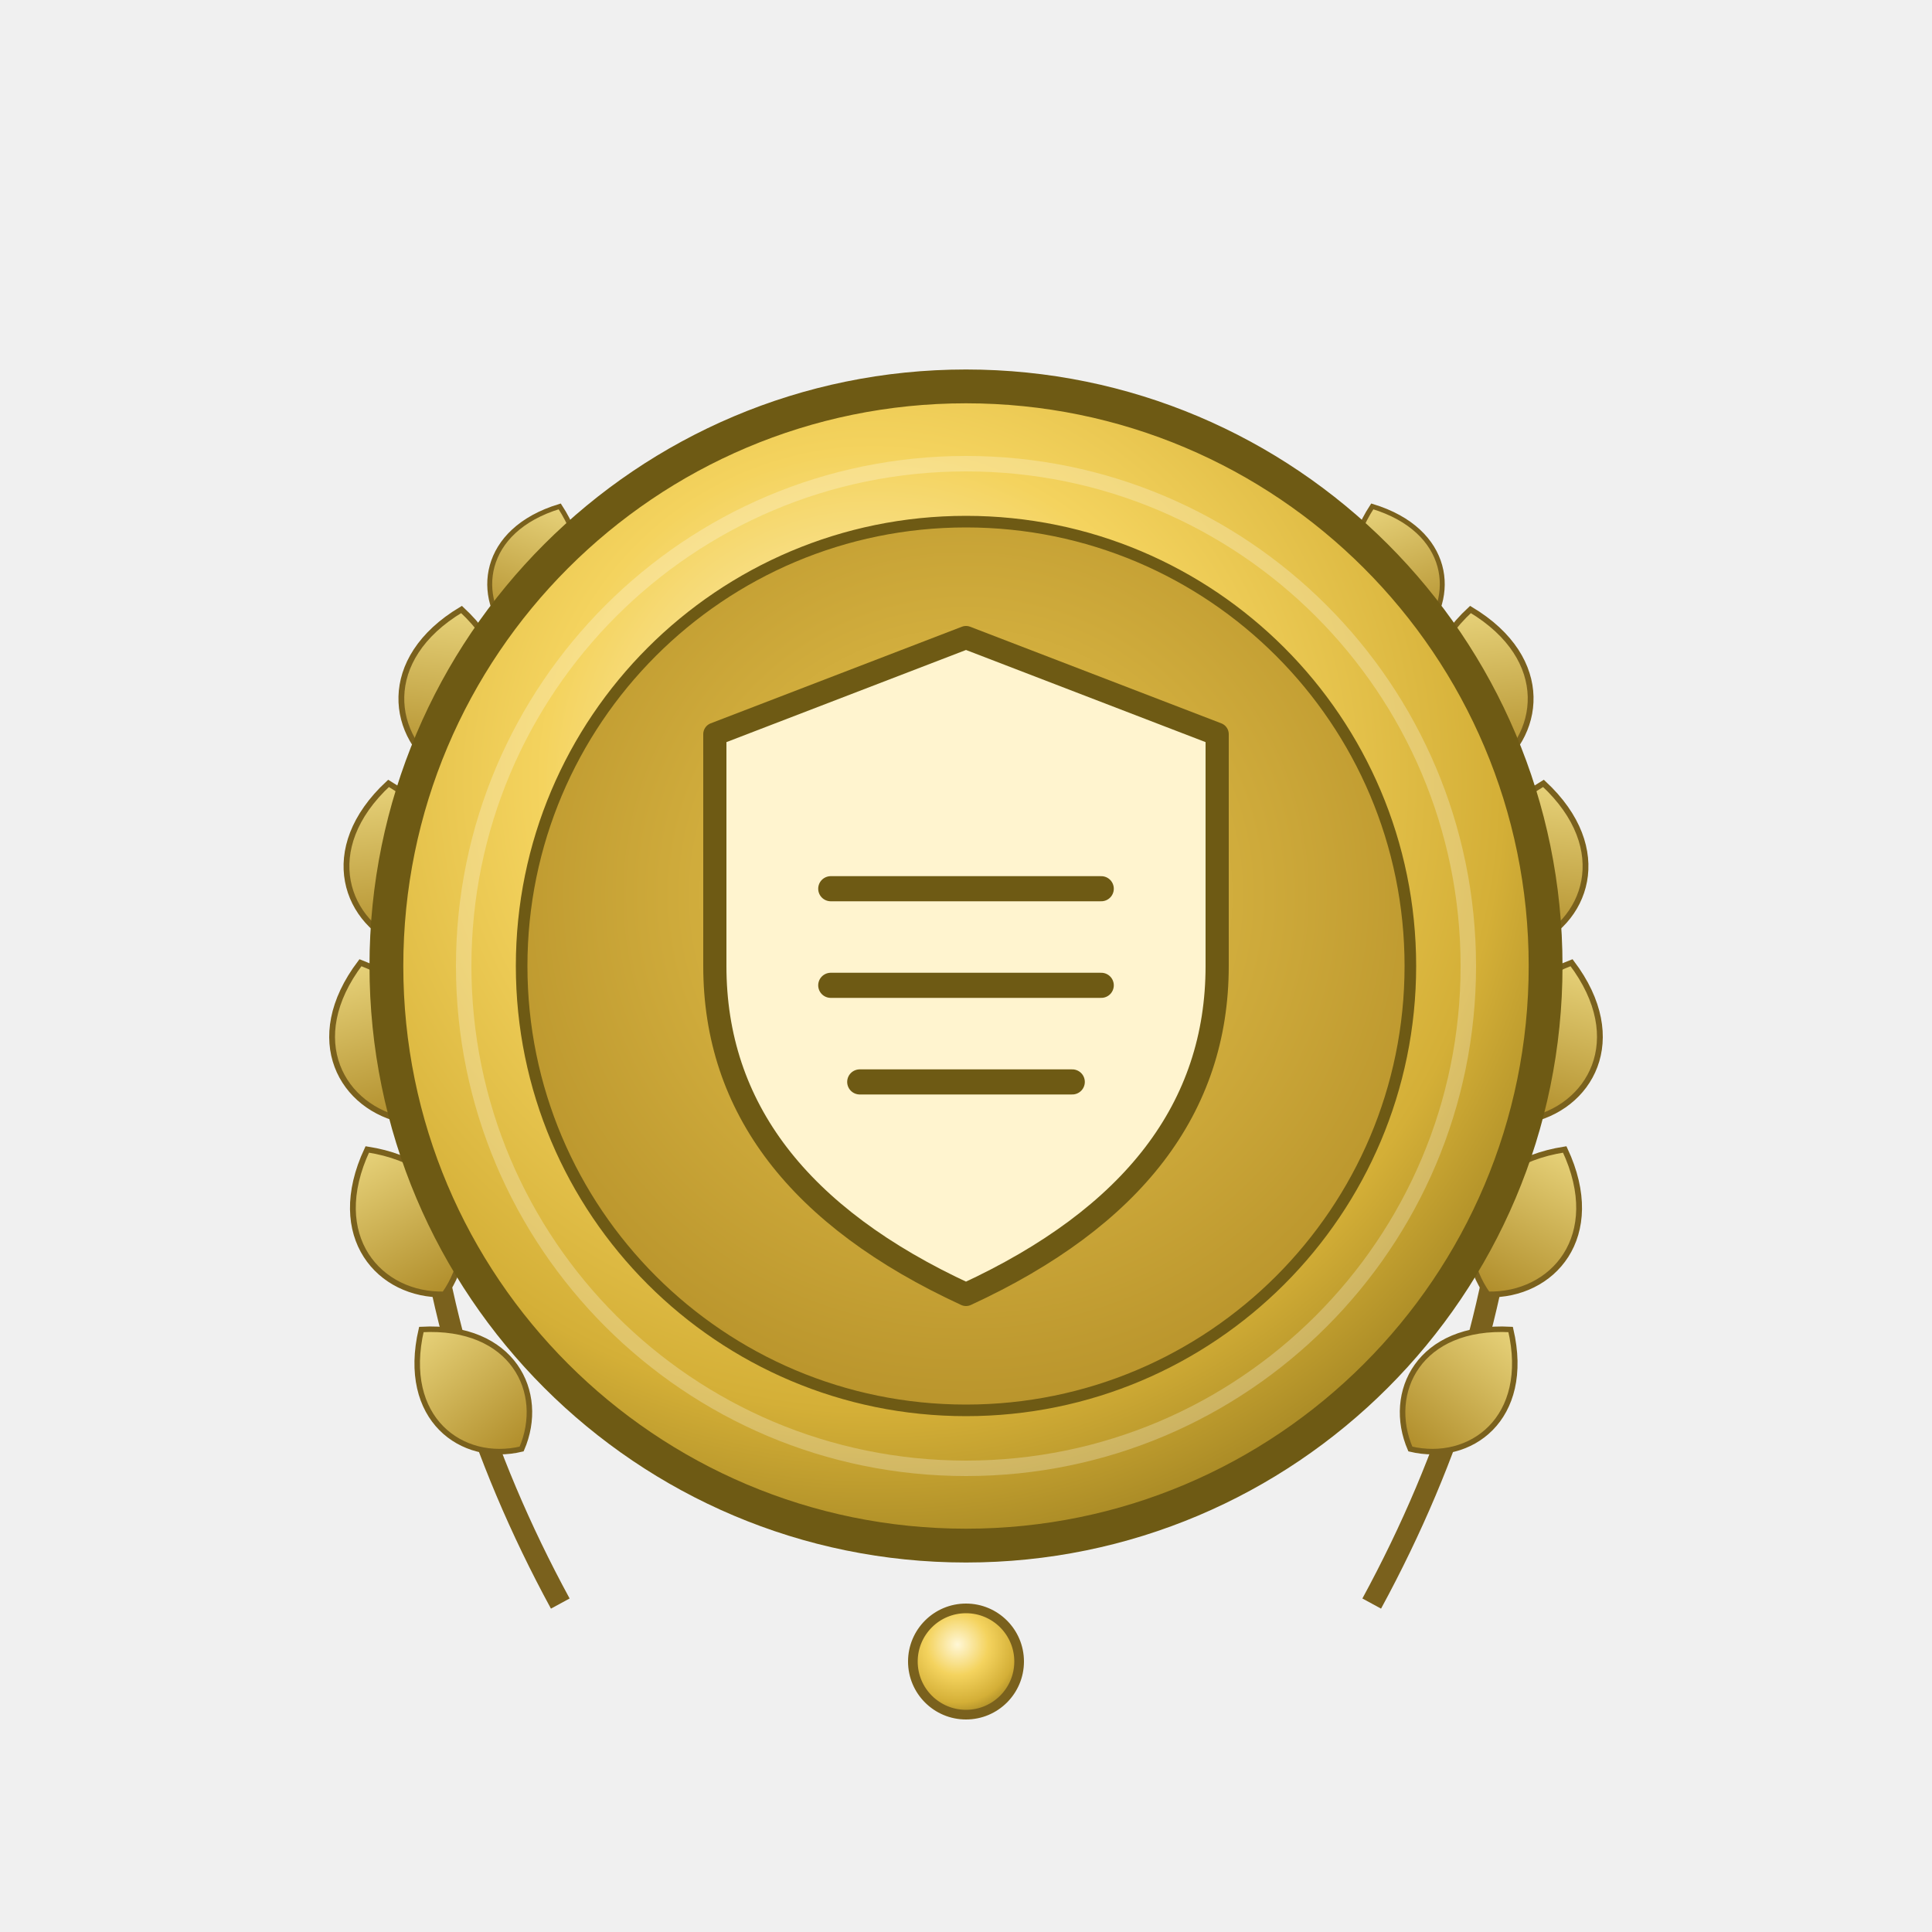
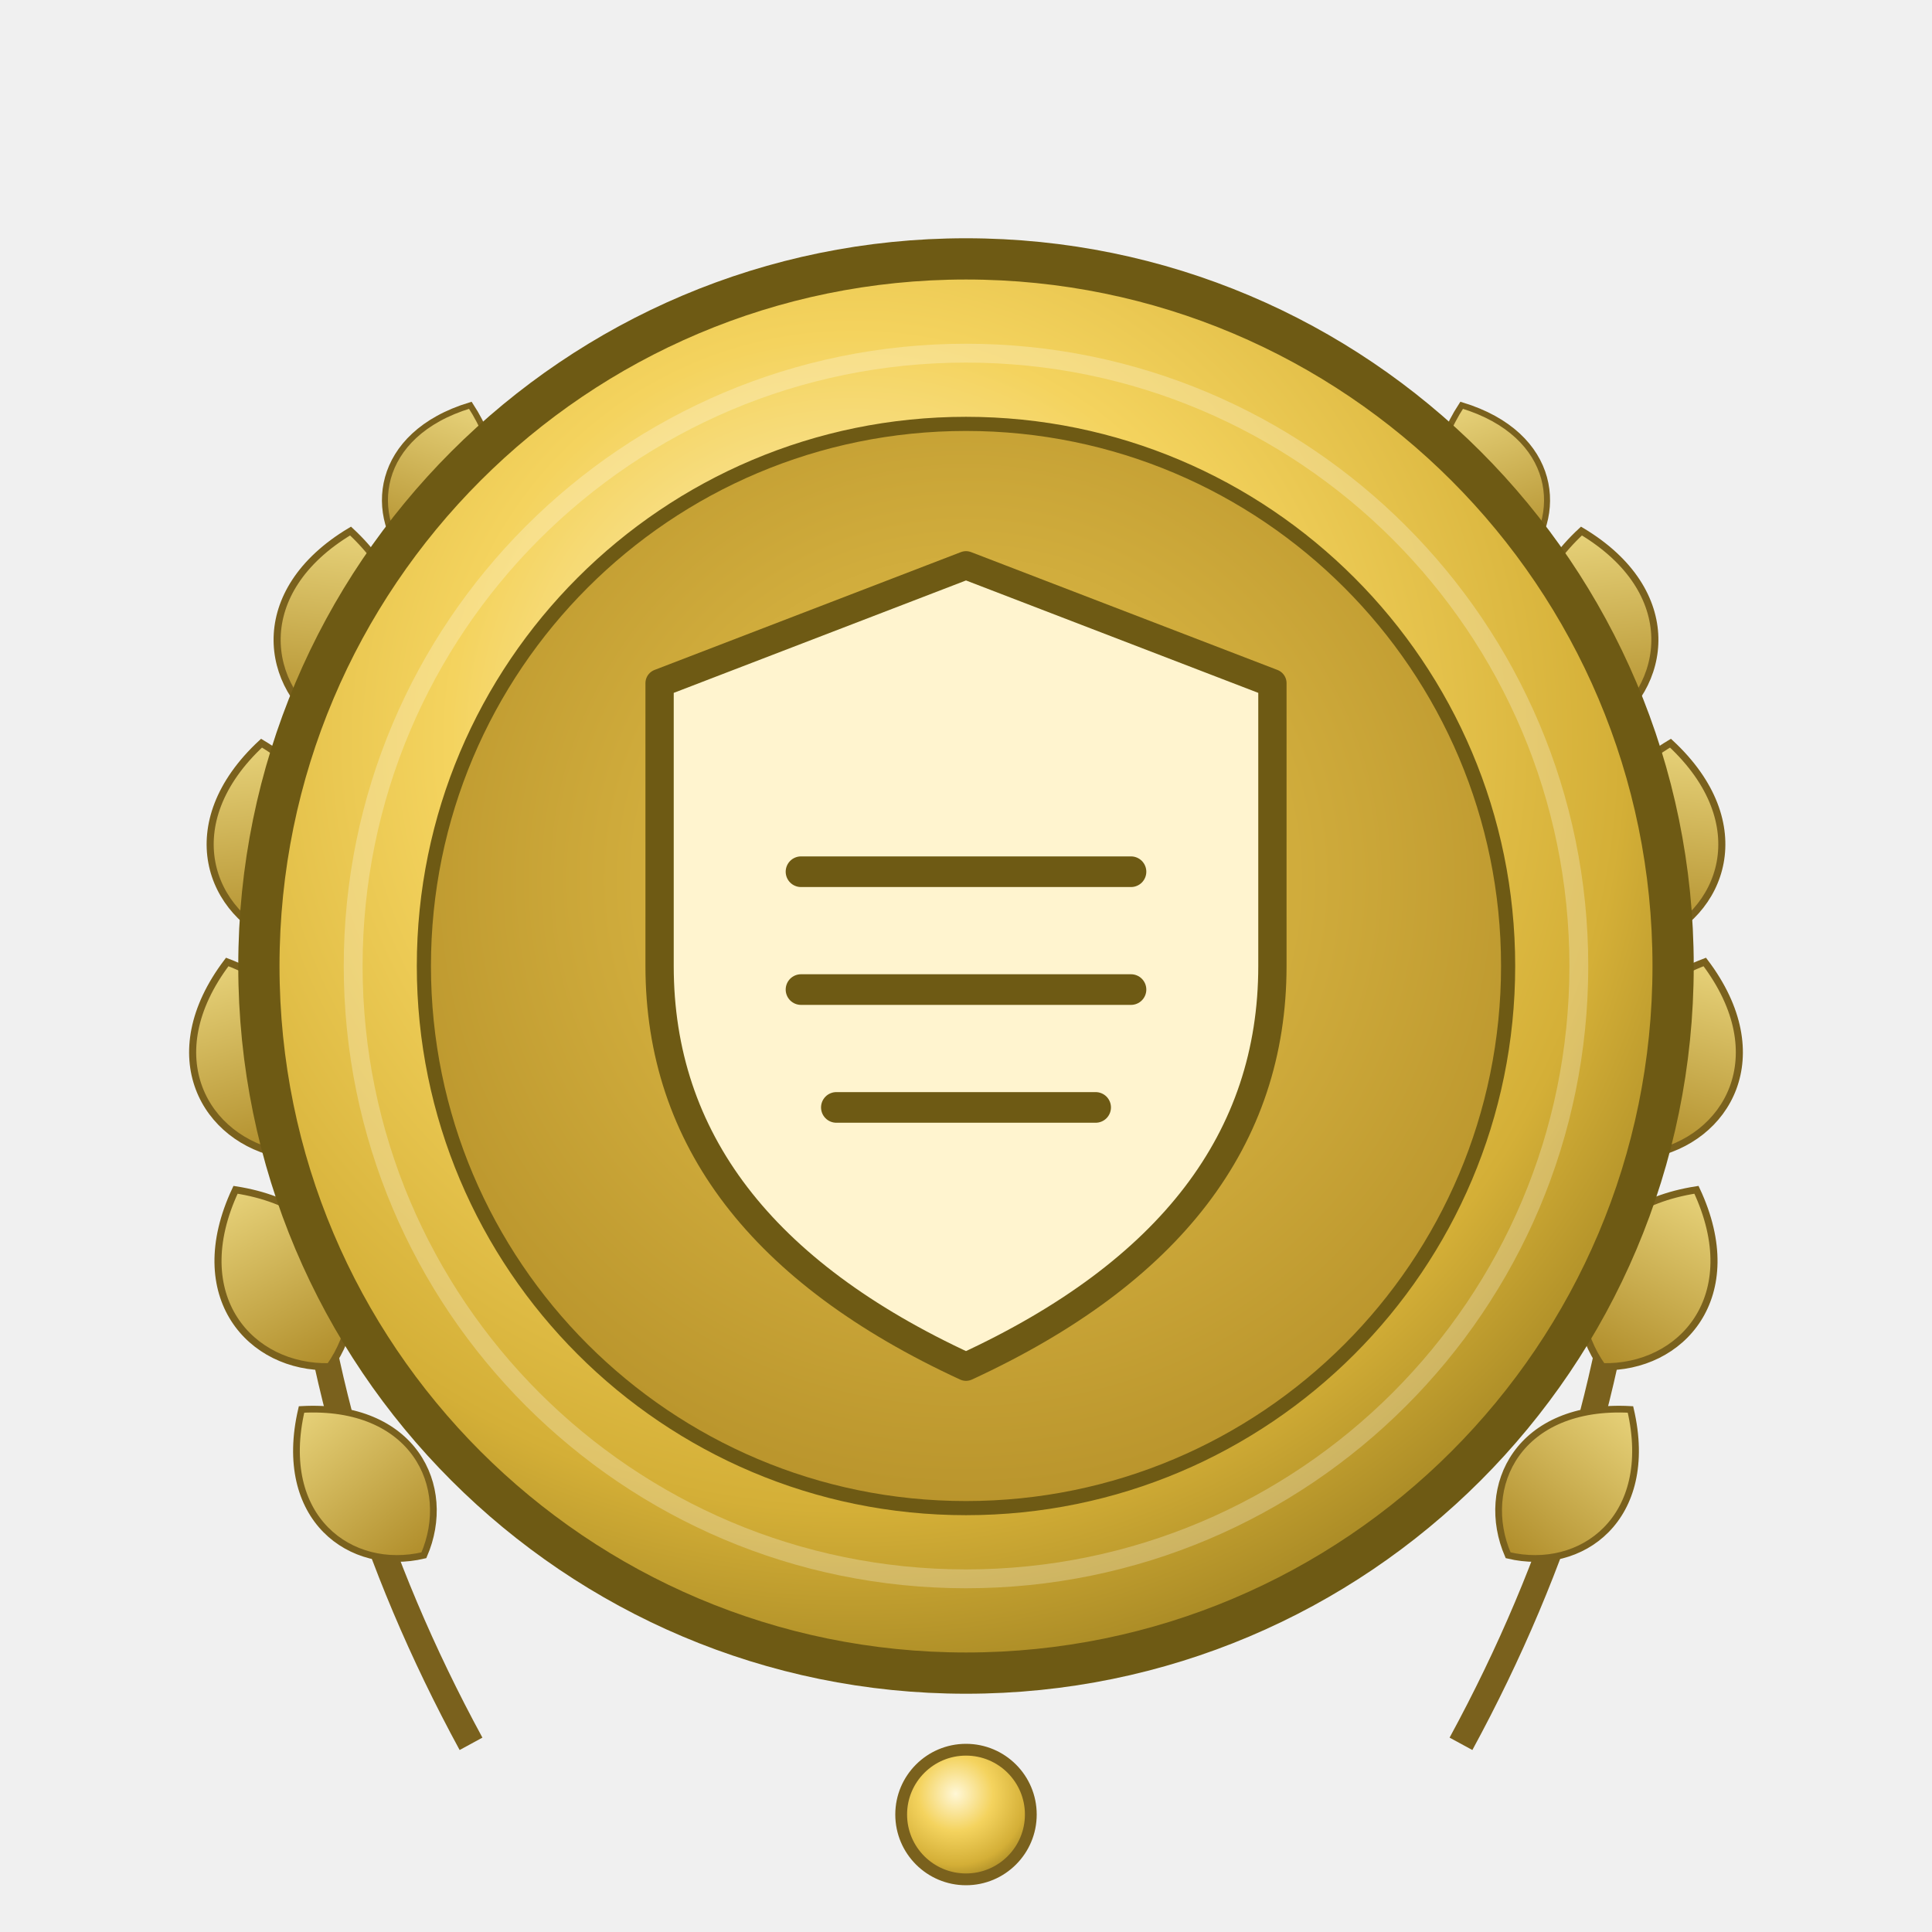
<svg xmlns="http://www.w3.org/2000/svg" viewBox="0 0 200 200" width="200" height="200" role="img" aria-label="Досягнення: Iron Discipline (рівень: золото)">
  <defs>
    <radialGradient id="metal" cx="42%" cy="34%" r="72%">
      <stop offset="0%" stop-color="#fff7d6" />
      <stop offset="40%" stop-color="#f4d35e" />
      <stop offset="76%" stop-color="#d4af37" />
      <stop offset="100%" stop-color="#9a7d1f" />
    </radialGradient>
    <radialGradient id="field" cx="50%" cy="42%" r="60%">
      <stop offset="0%" stop-color="#e9c64e" />
      <stop offset="100%" stop-color="#b8932b" />
    </radialGradient>
    <linearGradient id="leaf" x1="0" y1="0" x2="0" y2="1">
      <stop offset="0%" stop-color="#e7d27a" />
      <stop offset="100%" stop-color="#b08d2a" />
    </linearGradient>
    <path id="lf" d="M0,0 C 6,-3 8,-11 0,-17 C -8,-11 -6,-3 0,0 Z" />
  </defs>
-   <g id="wreath-l" fill="url(#leaf)" stroke="#7a611d" stroke-width="0.6">
-     <path d="M58,166 Q 33,120 50,68" fill="none" stroke="#7a611d" stroke-width="2.2" />
-     <use href="#lf" transform="translate(54,150) rotate(-40) scale(0.95)" />
-     <use href="#lf" transform="translate(46,134) rotate(-28)" />
-     <use href="#lf" transform="translate(42,116) rotate(-16)" />
-     <use href="#lf" transform="translate(42,98) rotate(-6)" />
-     <use href="#lf" transform="translate(46,80) rotate(6)" />
-     <use href="#lf" transform="translate(53,66) rotate(20) scale(0.85)" />
+   <g transform="translate(100 100) scale(1.22) translate(-100 -100)">
+     <g id="wreath-l" fill="url(#leaf)" stroke="#7a611d" stroke-width="0.6">
+       <path d="M58,166 Q 33,120 50,68" fill="none" stroke="#7a611d" stroke-width="2.2" />
+       <use href="#lf" transform="translate(54,150) rotate(-40) scale(0.95)" />
+       <use href="#lf" transform="translate(46,134) rotate(-28)" />
+       <use href="#lf" transform="translate(42,116) rotate(-16)" />
+       <use href="#lf" transform="translate(42,98) rotate(-6)" />
+       <use href="#lf" transform="translate(46,80) rotate(6)" />
+       <use href="#lf" transform="translate(53,66) rotate(20) scale(0.85)" />
+     </g>
+     <use href="#wreath-l" transform="matrix(-1 0 0 1 200 0)" />
+     <circle cx="100" cy="172" r="5.5" fill="url(#metal)" stroke="#7a611d" stroke-width="1" />
+     <circle cx="100" cy="100" r="60" fill="url(#metal)" />
+     <circle cx="100" cy="100" r="60" fill="none" stroke="#6e5a14" stroke-width="3.5" />
+     <circle cx="100" cy="100" r="52" fill="none" stroke="#ffffff" stroke-opacity="0.25" stroke-width="1.6" />
+     <circle cx="100" cy="100" r="46" fill="url(#field)" stroke="#6e5a14" stroke-width="1.2" />
+     <path d="M100,66 L126,76 L126,100 Q126,122 100,134 Q74,122 74,100 L74,76 Z" fill="#fff4cf" stroke="#6e5a14" stroke-width="2.4" stroke-linejoin="round" />
+     <path d="M86,92 H114 M86,102 H114 M89,112 H111" fill="none" stroke="#6e5a14" stroke-width="2.6" stroke-linecap="round" />
  </g>
-   <use href="#wreath-l" transform="matrix(-1 0 0 1 200 0)" />
-   <circle cx="100" cy="172" r="5.5" fill="url(#metal)" stroke="#7a611d" stroke-width="1" />
-   <circle cx="100" cy="100" r="60" fill="url(#metal)" />
-   <circle cx="100" cy="100" r="60" fill="none" stroke="#6e5a14" stroke-width="3.5" />
-   <circle cx="100" cy="100" r="52" fill="none" stroke="#ffffff" stroke-opacity="0.25" stroke-width="1.6" />
-   <circle cx="100" cy="100" r="46" fill="url(#field)" stroke="#6e5a14" stroke-width="1.2" />
-   <path d="M100,66 L126,76 L126,100 Q126,122 100,134 Q74,122 74,100 L74,76 Z" fill="#fff4cf" stroke="#6e5a14" stroke-width="2.4" stroke-linejoin="round" />
-   <path d="M86,92 H114 M86,102 H114 M89,112 H111" fill="none" stroke="#6e5a14" stroke-width="2.6" stroke-linecap="round" />
</svg>
